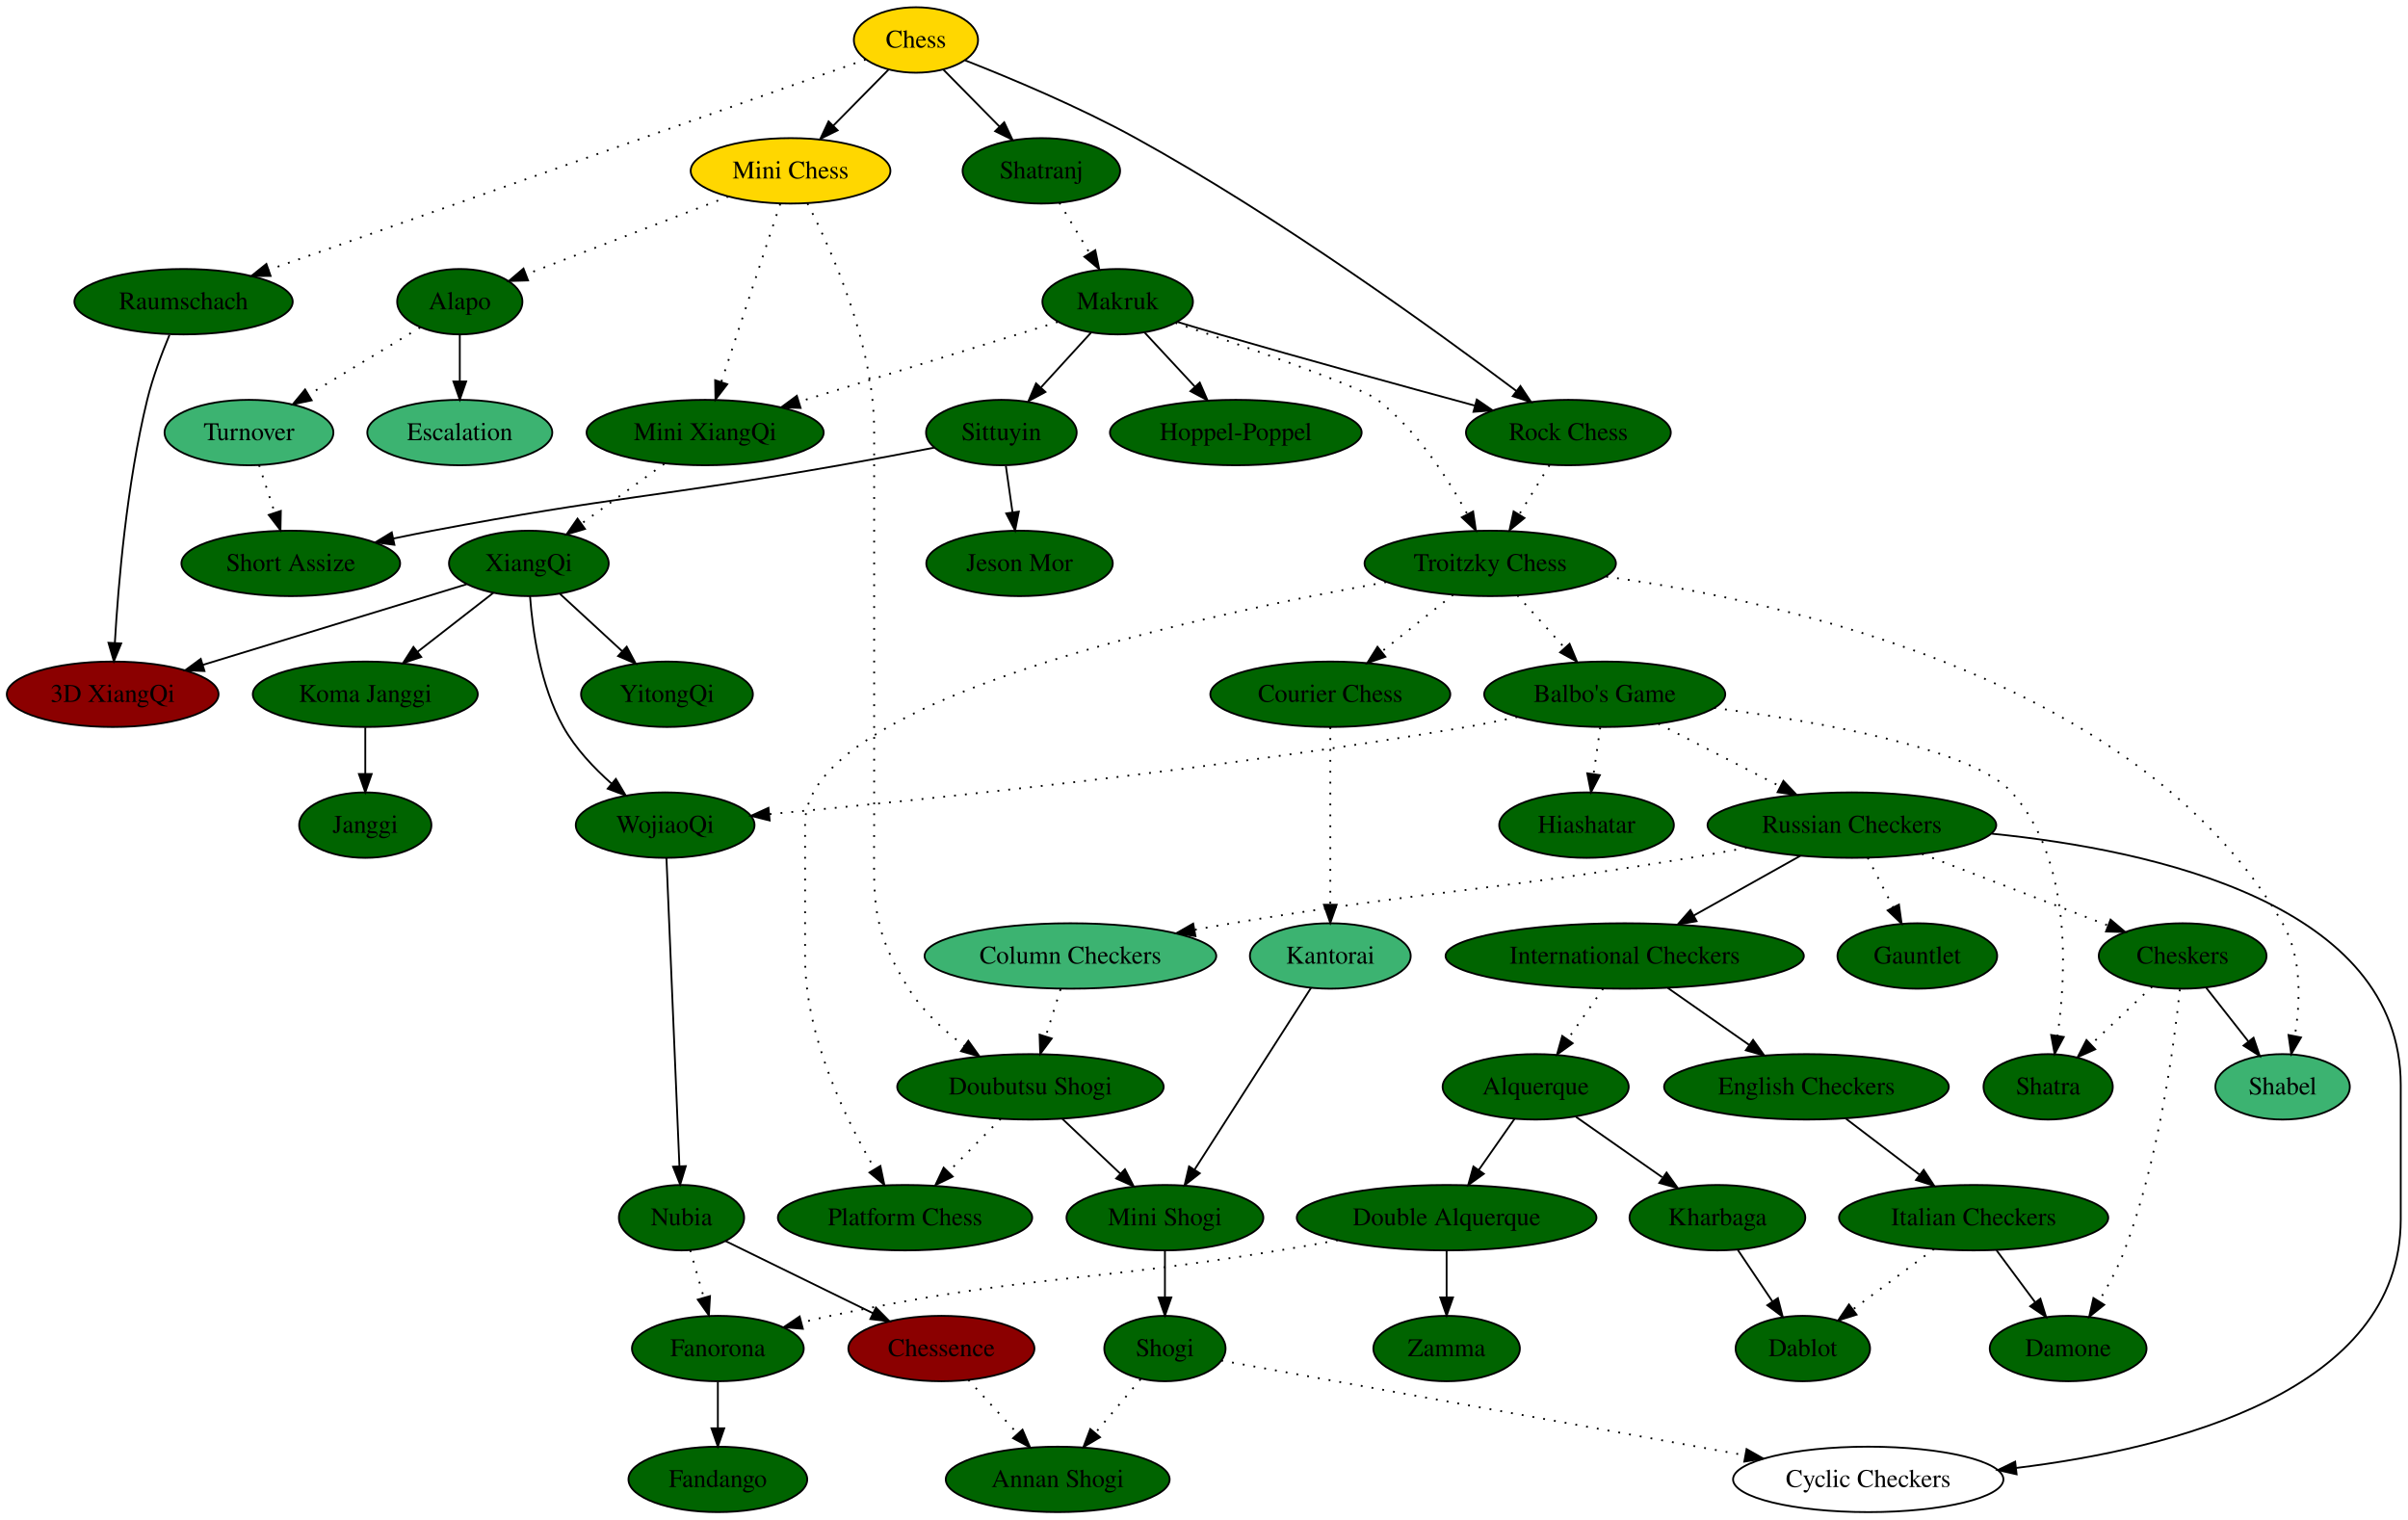
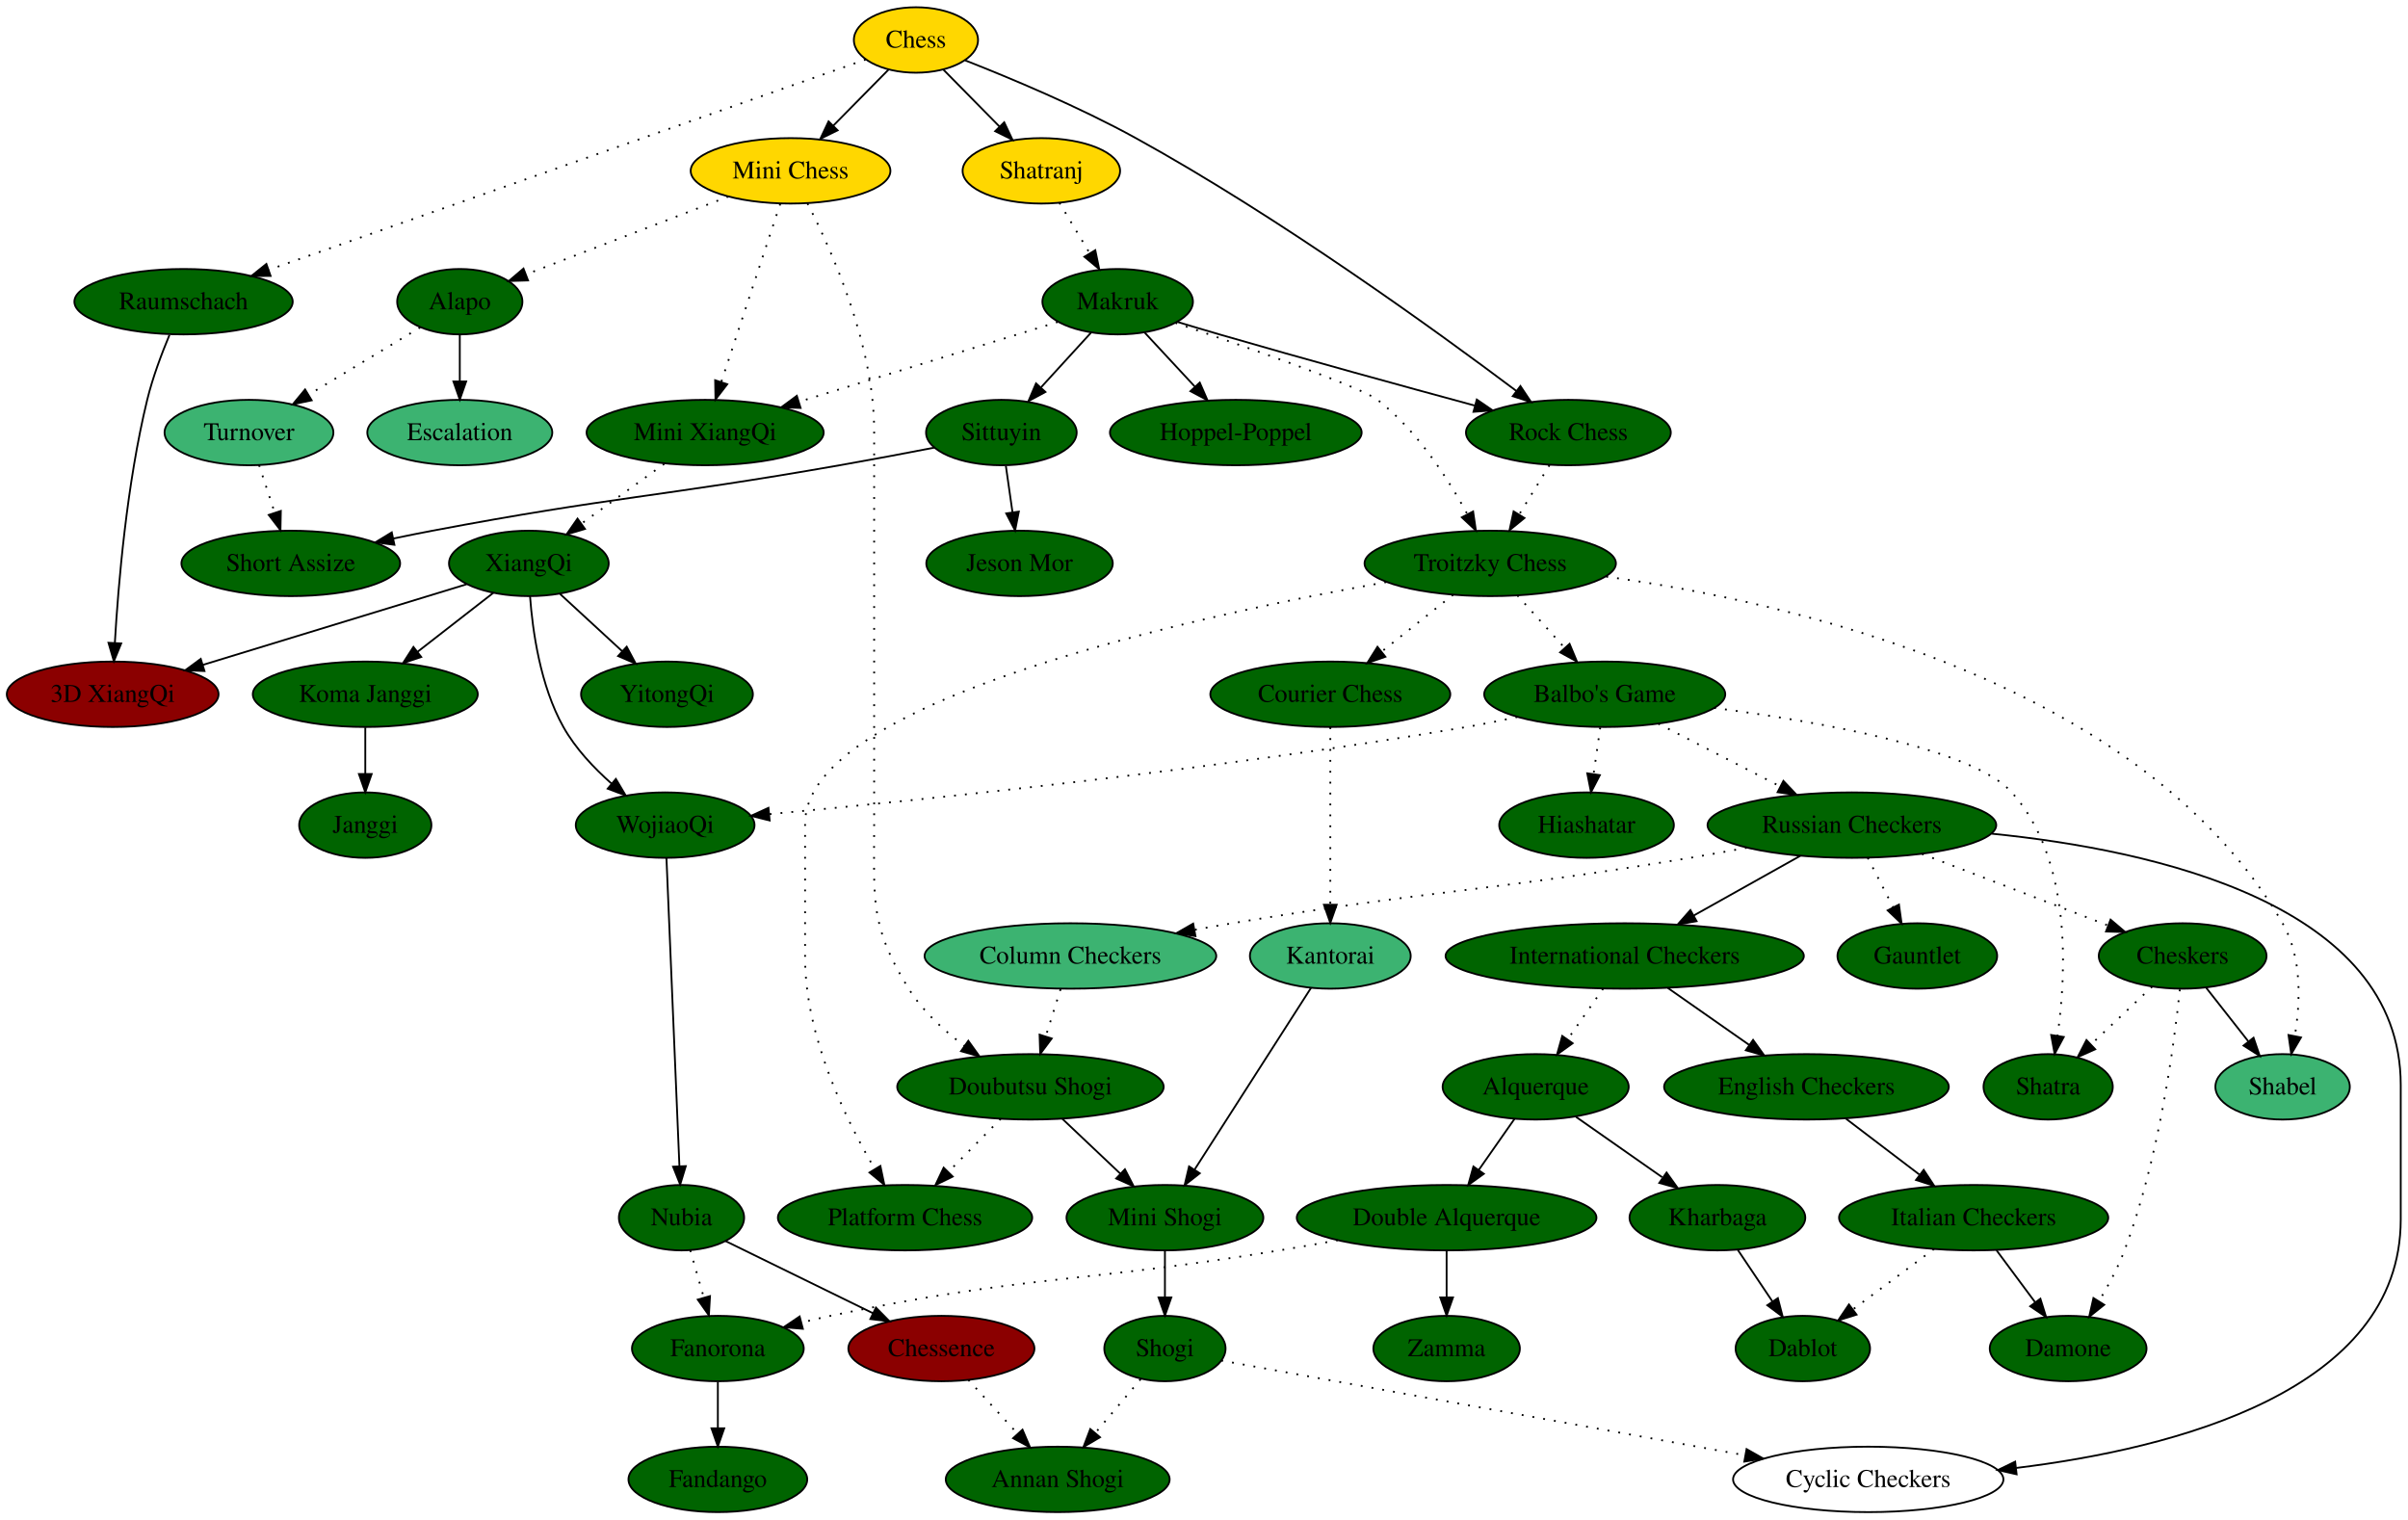
<svg xmlns="http://www.w3.org/2000/svg" xmlns:xlink="http://www.w3.org/1999/xlink" width="1325pt" height="836pt" viewBox="0.00 0.00 1325.00 836.00">
  <g id="graph1" class="graph" transform="scale(1 1) rotate(0) translate(4 832)">
    <polygon fill="white" stroke="white" points="-4,5 -4,-832 1322,-832 1322,5 -4,5" />
    <g id="node1" class="node">
      <a xlink:href="checkmate/chess-3d.htm">
        <ellipse fill="gold" stroke="black" cx="500" cy="-810" rx="34.155" ry="18" />
        <text text-anchor="middle" x="500" y="-805.8" font-family="Times,serif" font-size="14.00">Chess</text>
      </a>
    </g>
    <g id="node2" class="node">
      <a xlink:href="checkmate/mini-chess-3d.htm">
        <ellipse fill="gold" stroke="black" cx="431" cy="-738" rx="54.947" ry="18" />
        <text text-anchor="middle" x="431" y="-733.8" font-family="Times,serif" font-size="14.00">Mini Chess</text>
      </a>
    </g>
    <g id="edge2" class="edge">
      <path fill="none" stroke="black" d="M485.028,-793.811C476.098,-784.751 464.564,-773.051 454.448,-762.788" />
      <polygon fill="black" stroke="black" points="456.903,-760.293 447.39,-755.628 451.918,-765.207 456.903,-760.293" />
    </g>
    <g id="node3" class="node">
      <a xlink:href="checkmate/shatranj.htm">
-         <ellipse fill="darkgreen" stroke="black" cx="569" cy="-738" rx="43.327" ry="18" />
+         <ellipse fill="gold" stroke="black" cx="569" cy="-738" rx="43.327" ry="18" />
        <text text-anchor="middle" x="569" y="-733.8" font-family="Times,serif" font-size="14.00">Shatranj</text>
      </a>
    </g>
    <g id="edge4" class="edge">
      <path fill="none" stroke="black" d="M514.972,-793.811C524.03,-784.622 535.766,-772.716 545.984,-762.349" />
      <polygon fill="black" stroke="black" points="548.569,-764.712 553.097,-755.134 543.584,-759.798 548.569,-764.712" />
    </g>
    <g id="node13" class="node">
      <a xlink:href="checkmate/chess-rock.htm">
        <ellipse fill="darkgreen" stroke="black" cx="859" cy="-594" rx="56.353" ry="18" />
        <text text-anchor="middle" x="859" y="-589.8" font-family="Times,serif" font-size="14.00">Rock Chess</text>
      </a>
    </g>
    <g id="edge42" class="edge">
      <path fill="none" stroke="black" d="M527.104,-798.774C552.078,-788.97 589.869,-773.161 621,-756 700.252,-712.312 786.694,-649.696 830.341,-616.915" />
      <polygon fill="black" stroke="black" points="832.61,-619.587 838.485,-610.771 828.394,-613.999 832.61,-619.587" />
    </g>
    <g id="node49" class="node">
      <a xlink:href="checkmate/raumschach.htm">
        <ellipse fill="darkgreen" stroke="black" cx="97" cy="-666" rx="60.066" ry="18" />
        <text text-anchor="middle" x="97" y="-661.8" font-family="Times,serif" font-size="14.00">Raumschach</text>
      </a>
    </g>
    <g id="edge6" class="edge">
      <path fill="none" stroke="black" stroke-dasharray="1,5" d="M472.3,-799.24C404.305,-775.281 228.559,-713.356 143.92,-683.533" />
      <polygon fill="black" stroke="black" points="144.902,-680.168 134.308,-680.146 142.576,-686.77 144.902,-680.168" />
    </g>
    <g id="node8" class="node">
      <a xlink:href="breakthrough/doubutsu-shogi.htm">
        <ellipse fill="darkgreen" stroke="black" cx="563" cy="-234" rx="73.311" ry="18" />
        <text text-anchor="middle" x="563" y="-229.8" font-family="Times,serif" font-size="14.00">Doubutsu Shogi</text>
      </a>
    </g>
    <g id="edge16" class="edge">
      <path fill="none" stroke="black" stroke-dasharray="1,5" d="M440.309,-720.087C453.75,-694.038 477,-642.164 477,-595 477,-595 477,-595 477,-377 477,-336.553 474.655,-322.356 496,-288 503.684,-275.632 515.328,-264.956 526.764,-256.493" />
      <polygon fill="black" stroke="black" points="528.811,-259.332 534.995,-250.729 524.796,-253.598 528.811,-259.332" />
    </g>
    <g id="node14" class="node">
      <a xlink:href="xiangqi/mini-xiangqi.htm">
        <ellipse fill="darkgreen" stroke="black" cx="384" cy="-594" rx="65.227" ry="18" />
        <text text-anchor="middle" x="384" y="-589.8" font-family="Times,serif" font-size="14.00">Mini XiangQi</text>
      </a>
    </g>
    <g id="edge22" class="edge">
      <path fill="none" stroke="black" stroke-dasharray="1,5" d="M425.331,-719.871C417.285,-695.564 402.475,-650.819 392.941,-622.013" />
      <polygon fill="black" stroke="black" points="396.154,-620.583 389.689,-612.189 389.509,-622.783 396.154,-620.583" />
    </g>
    <g id="node20" class="node">
      <a xlink:href="breakthrough/alapo.htm">
        <ellipse fill="darkgreen" stroke="black" cx="249" cy="-666" rx="34.452" ry="18" />
        <text text-anchor="middle" x="249" y="-661.8" font-family="Times,serif" font-size="14.00">Alapo</text>
      </a>
    </g>
    <g id="edge34" class="edge">
      <path fill="none" stroke="black" stroke-dasharray="1,5" d="M396.767,-723.834C365.039,-711.631 317.983,-693.532 285.538,-681.053" />
      <polygon fill="black" stroke="black" points="286.561,-677.697 275.971,-677.373 284.048,-684.23 286.561,-677.697" />
    </g>
    <g id="node4" class="node">
      <a xlink:href="checkmate/makruk.htm">
        <ellipse fill="darkgreen" stroke="black" cx="611" cy="-666" rx="41.411" ry="18" />
        <text text-anchor="middle" x="611" y="-661.8" font-family="Times,serif" font-size="14.00">Makruk</text>
      </a>
    </g>
    <g id="edge8" class="edge">
      <path fill="none" stroke="black" stroke-dasharray="1,5" d="M578.953,-720.411C583.902,-712.163 589.995,-702.009 595.534,-692.777" />
      <polygon fill="black" stroke="black" points="598.682,-694.332 600.826,-683.956 592.68,-690.73 598.682,-694.332" />
    </g>
    <g id="node5" class="node">
      <a xlink:href="checkmate/sittuyin.htm">
        <ellipse fill="darkgreen" stroke="black" cx="547" cy="-594" rx="41.437" ry="18" />
        <text text-anchor="middle" x="547" y="-589.8" font-family="Times,serif" font-size="14.00">Sittuyin</text>
      </a>
    </g>
    <g id="edge12" class="edge">
      <path fill="none" stroke="black" d="M596.477,-649.116C588.329,-640.204 578,-628.906 568.89,-618.942" />
      <polygon fill="black" stroke="black" points="571.24,-616.326 561.909,-611.307 566.074,-621.049 571.24,-616.326" />
    </g>
    <g id="node7" class="node">
      <a xlink:href="checkmate/hoppel-poppel.htm">
        <ellipse fill="darkgreen" stroke="black" cx="676" cy="-594" rx="69.254" ry="18" />
        <text text-anchor="middle" x="676" y="-589.8" font-family="Times,serif" font-size="14.00">Hoppel-Poppel</text>
      </a>
    </g>
    <g id="edge18" class="edge">
      <path fill="none" stroke="black" d="M625.75,-649.116C633.907,-640.331 644.216,-629.229 653.371,-619.37" />
      <polygon fill="black" stroke="black" points="656.163,-621.507 660.402,-611.797 651.033,-616.744 656.163,-621.507" />
    </g>
    <g id="edge44" class="edge">
      <path fill="none" stroke="black" d="M643.827,-654.882C651.425,-652.583 659.486,-650.177 667,-648 714.411,-634.262 768.645,-619.367 807.352,-608.875" />
      <polygon fill="black" stroke="black" points="808.602,-612.163 817.341,-606.172 806.774,-605.406 808.602,-612.163" />
    </g>
    <g id="edge20" class="edge">
      <path fill="none" stroke="black" stroke-dasharray="1,5" d="M577.992,-654.821C540.61,-643.294 479.227,-624.365 435.524,-610.889" />
      <polygon fill="black" stroke="black" points="436.517,-607.532 425.93,-607.93 434.454,-614.221 436.517,-607.532" />
    </g>
    <g id="node18" class="node">
      <a xlink:href="checkmate/troitzky-chess.htm">
        <ellipse fill="darkgreen" stroke="black" cx="816" cy="-522" rx="69.159" ry="18" />
        <text text-anchor="middle" x="816" y="-517.8" font-family="Times,serif" font-size="14.00">Troitzky Chess</text>
      </a>
    </g>
    <g id="edge52" class="edge">
      <path fill="none" stroke="black" stroke-dasharray="1,5" d="M642.813,-654.34C682.103,-641 744.892,-619.049 754,-612 775.628,-595.261 792.671,-568.87 803.37,-549.166" />
      <polygon fill="black" stroke="black" points="806.577,-550.586 808.105,-540.102 800.373,-547.345 806.577,-550.586" />
    </g>
    <g id="node6" class="node">
      <a xlink:href="checkmate/short-assize.htm">
        <ellipse fill="darkgreen" stroke="black" cx="156" cy="-522" rx="60.171" ry="18" />
        <text text-anchor="middle" x="156" y="-517.8" font-family="Times,serif" font-size="14.00">Short Assize</text>
      </a>
    </g>
    <g id="edge14" class="edge">
      <path fill="none" stroke="black" d="M510.238,-585.727C494.214,-582.621 475.197,-579.024 458,-576 358.69,-558.539 333.076,-558.743 234,-540 226.978,-538.672 219.621,-537.189 212.348,-535.667" />
      <polygon fill="black" stroke="black" points="213.03,-532.234 202.521,-533.58 211.576,-539.082 213.03,-532.234" />
    </g>
    <g id="node46" class="node">
      <a xlink:href="races/jeson-mor.htm">
        <ellipse fill="darkgreen" stroke="black" cx="557" cy="-522" rx="51.299" ry="18" />
        <text text-anchor="middle" x="557" y="-517.8" font-family="Times,serif" font-size="14.00">Jeson Mor</text>
      </a>
    </g>
    <g id="edge10" class="edge">
      <path fill="none" stroke="black" d="M549.472,-575.697C550.574,-567.983 551.898,-558.712 553.127,-550.112" />
      <polygon fill="black" stroke="black" points="556.607,-550.499 554.557,-540.104 549.677,-549.509 556.607,-550.499" />
    </g>
    <g id="node9" class="node">
      <a xlink:href="shogi/mini-shogi.htm">
        <ellipse fill="darkgreen" stroke="black" cx="637" cy="-162" rx="54.155" ry="18" />
        <text text-anchor="middle" x="637" y="-157.8" font-family="Times,serif" font-size="14.00">Mini Shogi</text>
      </a>
    </g>
    <g id="edge26" class="edge">
      <path fill="none" stroke="black" d="M580.537,-216.411C590.098,-207.367 602.083,-196.03 612.549,-186.13" />
      <polygon fill="black" stroke="black" points="614.985,-188.643 619.844,-179.228 610.174,-183.558 614.985,-188.643" />
    </g>
    <g id="node12" class="node">
      <a xlink:href="checkmate/platform-chess-3d.htm">
        <ellipse fill="darkgreen" stroke="black" cx="494" cy="-162" rx="69.966" ry="18" />
        <text text-anchor="middle" x="494" y="-157.8" font-family="Times,serif" font-size="14.00">Platform Chess</text>
      </a>
    </g>
    <g id="edge46" class="edge">
      <path fill="none" stroke="black" stroke-dasharray="1,5" d="M546.648,-216.411C538.095,-207.734 527.461,-196.946 517.994,-187.342" />
      <polygon fill="black" stroke="black" points="520.227,-184.621 510.714,-179.956 515.241,-189.535 520.227,-184.621" />
    </g>
    <g id="node10" class="node">
      <a xlink:href="shogi/shogi.htm">
        <ellipse fill="darkgreen" stroke="black" cx="637" cy="-90" rx="33.36" ry="18" />
        <text text-anchor="middle" x="637" y="-85.8" font-family="Times,serif" font-size="14.00">Shogi</text>
      </a>
    </g>
    <g id="edge28" class="edge">
      <path fill="none" stroke="black" d="M637,-143.697C637,-135.983 637,-126.712 637,-118.112" />
      <polygon fill="black" stroke="black" points="640.5,-118.104 637,-108.104 633.5,-118.104 640.5,-118.104" />
    </g>
    <g id="node11" class="node">
      <a xlink:href="shogi/annan-shogi.htm">
        <ellipse fill="darkgreen" stroke="black" cx="578" cy="-18" rx="61.597" ry="18" />
        <text text-anchor="middle" x="578" y="-13.8" font-family="Times,serif" font-size="14.00">Annan Shogi</text>
      </a>
    </g>
    <g id="edge30" class="edge">
      <path fill="none" stroke="black" stroke-dasharray="1,5" d="M623.612,-73.116C616.281,-64.418 607.035,-53.448 598.787,-43.663" />
      <polygon fill="black" stroke="black" points="601.279,-41.188 592.158,-35.797 595.926,-45.699 601.279,-41.188" />
    </g>
    <g id="node27" class="node">
      <ellipse fill="none" stroke="black" cx="1024" cy="-18" rx="74.382" ry="18" />
      <text text-anchor="middle" x="1024" y="-13.8" font-family="Times,serif" font-size="14.00">Cyclic Checkers</text>
    </g>
    <g id="edge58" class="edge">
      <path fill="none" stroke="black" stroke-dasharray="1,5" d="M668.016,-83.39C730.236,-72.136 871.56,-46.573 956.234,-31.258" />
      <polygon fill="black" stroke="black" points="957.052,-34.666 966.27,-29.442 955.806,-27.778 957.052,-34.666" />
    </g>
    <g id="edge50" class="edge">
      <path fill="none" stroke="black" stroke-dasharray="1,5" d="M848.591,-576.055C843.595,-567.922 837.499,-557.998 831.936,-548.943" />
      <polygon fill="black" stroke="black" points="834.828,-546.964 826.612,-540.275 828.864,-550.628 834.828,-546.964" />
    </g>
    <g id="node15" class="node">
      <a xlink:href="xiangqi/xiangqi.htm">
        <ellipse fill="darkgreen" stroke="black" cx="287" cy="-522" rx="43.937" ry="18" />
        <text text-anchor="middle" x="287" y="-517.8" font-family="Times,serif" font-size="14.00">XiangQi</text>
      </a>
    </g>
    <g id="edge24" class="edge">
      <path fill="none" stroke="black" stroke-dasharray="1,5" d="M361.502,-576.765C347.935,-566.974 330.513,-554.401 315.928,-543.876" />
      <polygon fill="black" stroke="black" points="317.877,-540.966 307.72,-537.952 313.781,-546.642 317.877,-540.966" />
    </g>
    <g id="node17" class="node">
      <a xlink:href="xiangqi/yitongqi-red.htm">
        <ellipse fill="darkgreen" stroke="black" cx="363" cy="-450" rx="47.273" ry="18" />
        <text text-anchor="middle" x="363" y="-445.8" font-family="Times,serif" font-size="14.00">YitongQi</text>
      </a>
    </g>
    <g id="edge40" class="edge">
      <path fill="none" stroke="black" d="M304.246,-505.116C314.351,-495.808 327.282,-483.898 338.439,-473.622" />
      <polygon fill="black" stroke="black" points="340.838,-476.17 345.823,-466.821 336.096,-471.022 340.838,-476.17" />
    </g>
    <g id="node32" class="node">
      <a xlink:href="xiangqi/koma-janggi.htm">
        <ellipse fill="darkgreen" stroke="black" cx="197" cy="-450" rx="61.893" ry="18" />
        <text text-anchor="middle" x="197" y="-445.8" font-family="Times,serif" font-size="14.00">Koma Janggi</text>
      </a>
    </g>
    <g id="edge76" class="edge">
      <path fill="none" stroke="black" d="M267.471,-505.811C255.312,-496.354 239.454,-484.02 225.861,-473.447" />
      <polygon fill="black" stroke="black" points="227.786,-470.51 217.743,-467.134 223.488,-476.036 227.786,-470.51" />
    </g>
    <g id="node33" class="node">
      <a xlink:href="xiangqi/wojiaoqi.htm">
        <ellipse fill="darkgreen" stroke="black" cx="362" cy="-378" rx="49.177" ry="18" />
        <text text-anchor="middle" x="362" y="-373.8" font-family="Times,serif" font-size="14.00">WojiaoQi</text>
      </a>
    </g>
    <g id="edge78" class="edge">
      <path fill="none" stroke="black" d="M287.657,-503.874C289.033,-485.133 293.237,-454.731 306,-432 312.619,-420.211 322.732,-409.475 332.552,-400.795" />
      <polygon fill="black" stroke="black" points="334.885,-403.406 340.292,-394.295 330.383,-398.046 334.885,-403.406" />
    </g>
    <g id="node50" class="node">
      <ellipse fill="darkred" stroke="black" cx="58" cy="-450" rx="58.256" ry="18" />
      <text text-anchor="middle" x="58" y="-445.8" font-family="Times,serif" font-size="14.00">3D XiangQi</text>
    </g>
    <g id="edge130" class="edge">
      <path fill="none" stroke="black" d="M252.716,-510.52C214.205,-498.748 151.362,-479.539 107.52,-466.137" />
      <polygon fill="black" stroke="black" points="108.504,-462.778 97.917,-463.202 106.457,-469.472 108.504,-462.778" />
    </g>
    <g id="node16" class="node">
      <a xlink:href="xiangqi/janggi.htm">
        <ellipse fill="darkgreen" stroke="black" cx="197" cy="-378" rx="36.373" ry="18" />
        <text text-anchor="middle" x="197" y="-373.8" font-family="Times,serif" font-size="14.00">Janggi</text>
      </a>
    </g>
    <g id="edge48" class="edge">
      <path fill="none" stroke="black" stroke-dasharray="1,5" d="M758.742,-511.696C653.277,-492.928 439,-446.492 439,-379 439,-379 439,-379 439,-305 439,-262.008 461.193,-216.337 477.384,-188.738" />
      <polygon fill="black" stroke="black" points="480.427,-190.47 482.604,-180.101 474.436,-186.849 480.427,-190.47" />
    </g>
    <g id="node19" class="node">
      <a xlink:href="checkmate/balbo-chess.htm">
        <ellipse fill="darkgreen" stroke="black" cx="879" cy="-450" rx="66.318" ry="18" />
        <text text-anchor="middle" x="879" y="-445.8" font-family="Times,serif" font-size="14.00">Balbo's Game</text>
      </a>
    </g>
    <g id="edge54" class="edge">
      <path fill="none" stroke="black" stroke-dasharray="1,5" d="M830.93,-504.411C838.662,-495.82 848.257,-485.159 856.835,-475.627" />
      <polygon fill="black" stroke="black" points="859.651,-477.731 863.739,-467.956 854.448,-473.048 859.651,-477.731" />
    </g>
    <g id="node26" class="node">
      <a xlink:href="checkmate/shabel.htm">
        <ellipse fill="mediumseagreen" stroke="black" cx="1252" cy="-234" rx="36.98" ry="18" />
        <text text-anchor="middle" x="1252" y="-229.8" font-family="Times,serif" font-size="14.00">Shabel</text>
      </a>
    </g>
    <g id="edge66" class="edge">
      <path fill="none" stroke="black" stroke-dasharray="1,5" d="M879.852,-514.702C981.128,-500.793 1175,-457.219 1252,-324 1262.78,-305.35 1261.82,-280.618 1258.71,-261.959" />
      <polygon fill="black" stroke="black" points="1262.12,-261.171 1256.76,-252.032 1255.25,-262.519 1262.12,-261.171" />
    </g>
    <g id="node47" class="node">
      <a xlink:href="checkmate/courier-chess.htm">
        <ellipse fill="darkgreen" stroke="black" cx="728" cy="-450" rx="66.022" ry="18" />
        <text text-anchor="middle" x="728" y="-445.8" font-family="Times,serif" font-size="14.00">Courier Chess</text>
      </a>
    </g>
    <g id="edge122" class="edge">
      <path fill="none" stroke="black" stroke-dasharray="1,5" d="M795.59,-504.765C783.928,-495.488 769.127,-483.714 756.35,-473.551" />
      <polygon fill="black" stroke="black" points="758.304,-470.633 748.299,-467.147 753.947,-476.112 758.304,-470.633" />
    </g>
    <g id="node21" class="node">
      <a xlink:href="checkmate/hiashatar.htm">
        <ellipse fill="darkgreen" stroke="black" cx="869" cy="-378" rx="48.051" ry="18" />
        <text text-anchor="middle" x="869" y="-373.8" font-family="Times,serif" font-size="14.00">Hiashatar</text>
      </a>
    </g>
    <g id="edge56" class="edge">
      <path fill="none" stroke="black" stroke-dasharray="1,5" d="M876.528,-431.697C875.426,-423.983 874.102,-414.712 872.873,-406.112" />
      <polygon fill="black" stroke="black" points="876.323,-405.509 871.443,-396.104 869.393,-406.499 876.323,-405.509" />
    </g>
    <g id="node31" class="node">
      <a xlink:href="checkers/shatra.htm">
        <ellipse fill="darkgreen" stroke="black" cx="1123" cy="-234" rx="35.557" ry="18" />
        <text text-anchor="middle" x="1123" y="-229.8" font-family="Times,serif" font-size="14.00">Shatra</text>
      </a>
    </g>
    <g id="edge70" class="edge">
      <path fill="none" stroke="black" stroke-dasharray="1,5" d="M939.228,-442.487C997.946,-434.83 1081.46,-420.025 1103,-396 1135.89,-359.323 1133.17,-297.609 1128.15,-262.19" />
      <polygon fill="black" stroke="black" points="1131.58,-261.43 1126.56,-252.099 1124.66,-262.523 1131.58,-261.43" />
    </g>
    <g id="edge80" class="edge">
      <path fill="none" stroke="black" stroke-dasharray="1,5" d="M830.899,-437.475C821.672,-435.482 812.062,-433.554 803,-432 666.198,-408.54 503.76,-391.869 419.363,-384.038" />
      <polygon fill="black" stroke="black" points="419.496,-380.535 409.217,-383.104 418.854,-387.506 419.496,-380.535" />
    </g>
    <g id="node36" class="node">
      <a xlink:href="checkers/russian-checkers.htm">
        <ellipse fill="darkgreen" stroke="black" cx="1015" cy="-378" rx="79.436" ry="18" />
        <text text-anchor="middle" x="1015" y="-373.8" font-family="Times,serif" font-size="14.00">Russian Checkers</text>
      </a>
    </g>
    <g id="edge86" class="edge">
      <path fill="none" stroke="black" stroke-dasharray="1,5" d="M908.51,-433.811C928.109,-423.723 954.069,-410.362 975.45,-399.357" />
      <polygon fill="black" stroke="black" points="977.316,-402.332 984.606,-394.644 974.113,-396.109 977.316,-402.332" />
    </g>
    <g id="node22" class="node">
      <a xlink:href="checkmate/escalation.htm">
        <ellipse fill="mediumseagreen" stroke="black" cx="249" cy="-594" rx="50.891" ry="18" />
        <text text-anchor="middle" x="249" y="-589.8" font-family="Times,serif" font-size="14.00">Escalation</text>
      </a>
    </g>
    <g id="edge36" class="edge">
      <path fill="none" stroke="black" d="M249,-647.697C249,-639.983 249,-630.712 249,-622.112" />
      <polygon fill="black" stroke="black" points="252.5,-622.104 249,-612.104 245.5,-622.104 252.5,-622.104" />
    </g>
    <g id="node23" class="node">
      <a xlink:href="checkmate/turnover.htm">
        <ellipse fill="mediumseagreen" stroke="black" cx="133" cy="-594" rx="46.45" ry="18" />
        <text text-anchor="middle" x="133" y="-589.8" font-family="Times,serif" font-size="14.00">Turnover</text>
      </a>
    </g>
    <g id="edge72" class="edge">
      <path fill="none" stroke="black" stroke-dasharray="1,5" d="M227.181,-651.834C209.88,-641.393 185.426,-626.636 165.773,-614.777" />
      <polygon fill="black" stroke="black" points="167.494,-611.727 157.123,-609.557 163.877,-617.721 167.494,-611.727" />
    </g>
    <g id="edge74" class="edge">
      <path fill="none" stroke="black" stroke-dasharray="1,5" d="M138.568,-576.055C141.156,-568.176 144.297,-558.617 147.196,-549.794" />
      <polygon fill="black" stroke="black" points="150.527,-550.868 150.324,-540.275 143.877,-548.683 150.527,-550.868" />
    </g>
    <g id="node24" class="node">
      <a xlink:href="checkers/cheskers.htm">
        <ellipse fill="darkgreen" stroke="black" cx="1197" cy="-306" rx="46.15" ry="18" />
        <text text-anchor="middle" x="1197" y="-301.8" font-family="Times,serif" font-size="14.00">Cheskers</text>
      </a>
    </g>
    <g id="edge64" class="edge">
      <path fill="none" stroke="black" d="M1210.03,-288.411C1216.91,-279.655 1225.48,-268.751 1233.08,-259.082" />
      <polygon fill="black" stroke="black" points="1236.01,-261.014 1239.44,-250.988 1230.51,-256.689 1236.01,-261.014" />
    </g>
    <g id="node30" class="node">
      <a xlink:href="checkers/italian-damone.htm">
        <ellipse fill="darkgreen" stroke="black" cx="1134" cy="-90" rx="43.129" ry="18" />
        <text text-anchor="middle" x="1134" y="-85.8" font-family="Times,serif" font-size="14.00">Damone</text>
      </a>
    </g>
    <g id="edge62" class="edge">
      <path fill="none" stroke="black" stroke-dasharray="1,5" d="M1195.45,-287.559C1192.36,-257.439 1184.01,-194.09 1165,-144 1161.39,-134.485 1156.16,-124.696 1151.02,-116.161" />
      <polygon fill="black" stroke="black" points="1153.84,-114.073 1145.56,-107.463 1147.91,-117.794 1153.84,-114.073" />
    </g>
    <g id="edge68" class="edge">
      <path fill="none" stroke="black" stroke-dasharray="1,5" d="M1180.21,-289.116C1170.33,-279.768 1157.67,-267.795 1146.77,-257.489" />
      <polygon fill="black" stroke="black" points="1148.89,-254.67 1139.22,-250.34 1144.08,-259.755 1148.89,-254.67" />
    </g>
    <g id="node25" class="node">
      <a xlink:href="checkers/column-checkers.htm">
        <ellipse fill="mediumseagreen" stroke="black" cx="585" cy="-306" rx="80.25" ry="18" />
        <text text-anchor="middle" x="585" y="-301.8" font-family="Times,serif" font-size="14.00">Column Checkers</text>
      </a>
    </g>
    <g id="edge118" class="edge">
      <path fill="none" stroke="black" stroke-dasharray="1,5" d="M579.562,-287.697C577.111,-279.898 574.16,-270.509 571.432,-261.829" />
      <polygon fill="black" stroke="black" points="574.713,-260.595 568.376,-252.104 568.035,-262.694 574.713,-260.595" />
    </g>
    <g id="node28" class="node">
      <a xlink:href="checkers/english-checkers.htm">
        <ellipse fill="darkgreen" stroke="black" cx="990" cy="-234" rx="78.33" ry="18" />
        <text text-anchor="middle" x="990" y="-229.8" font-family="Times,serif" font-size="14.00">English Checkers</text>
      </a>
    </g>
    <g id="node29" class="node">
      <a xlink:href="checkers/italian-checkers.htm">
        <ellipse fill="darkgreen" stroke="black" cx="1082" cy="-162" rx="74.069" ry="18" />
        <text text-anchor="middle" x="1082" y="-157.8" font-family="Times,serif" font-size="14.00">Italian Checkers</text>
      </a>
    </g>
    <g id="edge100" class="edge">
      <path fill="none" stroke="black" d="M1011.8,-216.411C1023.83,-207.257 1038.95,-195.755 1052.07,-185.772" />
      <polygon fill="black" stroke="black" points="1054.51,-188.311 1060.35,-179.47 1050.28,-182.74 1054.51,-188.311" />
    </g>
    <g id="edge60" class="edge">
      <path fill="none" stroke="black" d="M1094.59,-144.055C1100.94,-135.505 1108.76,-124.975 1115.76,-115.556" />
      <polygon fill="black" stroke="black" points="1118.73,-117.422 1121.89,-107.307 1113.11,-113.247 1118.73,-117.422" />
    </g>
    <g id="node42" class="node">
      <a xlink:href="checkers-like/dablot-asele.htm">
        <ellipse fill="darkgreen" stroke="black" cx="988" cy="-90" rx="36.98" ry="18" />
        <text text-anchor="middle" x="988" y="-85.8" font-family="Times,serif" font-size="14.00">Dablot</text>
      </a>
    </g>
    <g id="edge116" class="edge">
      <path fill="none" stroke="black" stroke-dasharray="1,5" d="M1060.2,-144.765C1046.99,-134.931 1030.02,-122.293 1015.85,-111.74" />
      <polygon fill="black" stroke="black" points="1017.56,-108.648 1007.45,-105.483 1013.38,-114.263 1017.56,-108.648" />
    </g>
    <g id="edge38" class="edge">
      <path fill="none" stroke="black" d="M197,-431.697C197,-423.983 197,-414.712 197,-406.112" />
      <polygon fill="black" stroke="black" points="200.5,-406.104 197,-396.104 193.5,-406.104 200.5,-406.104" />
    </g>
    <g id="node43" class="node">
      <a xlink:href="breakthrough/nubia.htm">
        <ellipse fill="darkgreen" stroke="black" cx="371" cy="-162" rx="34.452" ry="18" />
        <text text-anchor="middle" x="371" y="-157.8" font-family="Times,serif" font-size="14.00">Nubia</text>
      </a>
    </g>
    <g id="edge82" class="edge">
      <path fill="none" stroke="black" d="M362.721,-359.849C364.278,-322.832 367.964,-235.181 369.848,-190.386" />
      <polygon fill="black" stroke="black" points="373.352,-190.371 370.275,-180.232 366.358,-190.077 373.352,-190.371" />
    </g>
    <g id="node34" class="node">
      <a xlink:href="checkers-like/alquerque.htm">
        <ellipse fill="darkgreen" stroke="black" cx="841" cy="-234" rx="51.193" ry="18" />
        <text text-anchor="middle" x="841" y="-229.8" font-family="Times,serif" font-size="14.00">Alquerque</text>
      </a>
    </g>
    <g id="node35" class="node">
      <a xlink:href="checkers-like/double-alquerque.htm">
        <ellipse fill="darkgreen" stroke="black" cx="792" cy="-162" rx="82.452" ry="18" />
        <text text-anchor="middle" x="792" y="-157.8" font-family="Times,serif" font-size="14.00">Double Alquerque</text>
      </a>
    </g>
    <g id="edge106" class="edge">
      <path fill="none" stroke="black" d="M829.388,-216.411C823.494,-207.992 816.209,-197.585 809.64,-188.201" />
      <polygon fill="black" stroke="black" points="812.471,-186.141 803.869,-179.956 806.737,-190.156 812.471,-186.141" />
    </g>
    <g id="node38" class="node">
      <a xlink:href="checkers-like/kharbaga.htm">
        <ellipse fill="darkgreen" stroke="black" cx="941" cy="-162" rx="48.352" ry="18" />
        <text text-anchor="middle" x="941" y="-157.8" font-family="Times,serif" font-size="14.00">Kharbaga</text>
      </a>
    </g>
    <g id="edge104" class="edge">
      <path fill="none" stroke="black" d="M863.193,-217.465C877.142,-207.7 895.325,-194.972 910.605,-184.276" />
      <polygon fill="black" stroke="black" points="913.028,-186.853 919.213,-178.251 909.013,-181.118 913.028,-186.853" />
    </g>
    <g id="node39" class="node">
      <a xlink:href="checkers-like/zamma.htm">
        <ellipse fill="darkgreen" stroke="black" cx="792" cy="-90" rx="40.3" ry="18" />
        <text text-anchor="middle" x="792" y="-85.8" font-family="Times,serif" font-size="14.00">Zamma</text>
      </a>
    </g>
    <g id="edge112" class="edge">
      <path fill="none" stroke="black" d="M792,-143.697C792,-135.983 792,-126.712 792,-118.112" />
      <polygon fill="black" stroke="black" points="795.5,-118.104 792,-108.104 788.5,-118.104 795.5,-118.104" />
    </g>
    <g id="node41" class="node">
      <a xlink:href="checkers-like/fanorona.htm">
        <ellipse fill="darkgreen" stroke="black" cx="391" cy="-90" rx="47.26" ry="18" />
        <text text-anchor="middle" x="391" y="-85.8" font-family="Times,serif" font-size="14.00">Fanorona</text>
      </a>
    </g>
    <g id="edge108" class="edge">
      <path fill="none" stroke="black" stroke-dasharray="1,5" d="M732.177,-149.605C721.474,-147.664 710.417,-145.721 700,-144 590.546,-125.918 561.588,-130.711 453,-108 447.874,-106.928 442.544,-105.678 437.257,-104.351" />
      <polygon fill="black" stroke="black" points="437.768,-100.867 427.209,-101.731 436.002,-107.641 437.768,-100.867" />
    </g>
    <g id="edge94" class="edge">
      <path fill="none" stroke="black" stroke-dasharray="1,5" d="M1053.6,-362.155C1083.63,-350.603 1125.22,-334.607 1155.88,-322.815" />
      <polygon fill="black" stroke="black" points="1157.34,-326.002 1165.42,-319.146 1154.83,-319.469 1157.34,-326.002" />
    </g>
    <g id="edge96" class="edge">
      <path fill="none" stroke="black" stroke-dasharray="1,5" d="M957.142,-365.541C946.787,-363.607 936.086,-361.683 926,-360 814.405,-341.382 785.595,-342.618 674,-324 667.328,-322.887 660.386,-321.668 653.454,-320.41" />
      <polygon fill="black" stroke="black" points="653.805,-316.916 643.336,-318.548 652.537,-323.801 653.805,-316.916" />
    </g>
    <g id="edge90" class="edge">
      <path fill="none" stroke="black" d="M1091.99,-373.277C1181.46,-364.324 1317,-334.362 1317,-235 1317,-235 1317,-235 1317,-161 1317,-66.525 1192.12,-34.884 1105.41,-24.301" />
      <polygon fill="black" stroke="black" points="1105.64,-20.803 1095.3,-23.14 1104.84,-27.758 1105.64,-20.803" />
    </g>
    <g id="node37" class="node">
      <a xlink:href="checkers/international-checkers.htm">
        <ellipse fill="darkgreen" stroke="black" cx="890" cy="-306" rx="98.575" ry="18" />
        <text text-anchor="middle" x="890" y="-301.8" font-family="Times,serif" font-size="14.00">International Checkers</text>
      </a>
    </g>
    <g id="edge88" class="edge">
      <path fill="none" stroke="black" d="M986.636,-361.116C969.303,-351.41 946.918,-338.874 928.058,-328.312" />
      <polygon fill="black" stroke="black" points="929.555,-325.139 919.12,-323.307 926.135,-331.247 929.555,-325.139" />
    </g>
    <g id="node40" class="node">
      <a xlink:href="breakthrough/gauntlet-8x8.htm">
        <ellipse fill="darkgreen" stroke="black" cx="1051" cy="-306" rx="43.935" ry="18" />
        <text text-anchor="middle" x="1051" y="-301.8" font-family="Times,serif" font-size="14.00">Gauntlet</text>
      </a>
    </g>
    <g id="edge92" class="edge">
      <path fill="none" stroke="black" stroke-dasharray="1,5" d="M1023.71,-360.055C1027.92,-351.887 1033.05,-341.912 1037.72,-332.824" />
      <polygon fill="black" stroke="black" points="1040.9,-334.283 1042.37,-323.789 1034.68,-331.081 1040.9,-334.283" />
    </g>
    <g id="edge98" class="edge">
      <path fill="none" stroke="black" d="M913.699,-288.411C927.121,-279.016 944.078,-267.146 958.596,-256.983" />
      <polygon fill="black" stroke="black" points="960.631,-259.83 966.816,-251.228 956.617,-254.096 960.631,-259.83" />
    </g>
    <g id="edge102" class="edge">
      <path fill="none" stroke="black" stroke-dasharray="1,5" d="M878.138,-288.055C872.3,-279.715 865.144,-269.491 858.676,-260.252" />
      <polygon fill="black" stroke="black" points="861.354,-257.974 852.752,-251.789 855.62,-261.988 861.354,-257.974" />
    </g>
    <g id="edge114" class="edge">
      <path fill="none" stroke="black" d="M952.138,-144.411C957.875,-135.868 964.984,-125.278 971.357,-115.787" />
      <polygon fill="black" stroke="black" points="974.273,-117.723 976.942,-107.47 968.461,-113.821 974.273,-117.723" />
    </g>
    <g id="node45" class="node">
      <a xlink:href="checkers-like/fandango.htm">
        <ellipse fill="darkgreen" stroke="black" cx="391" cy="-18" rx="49.181" ry="18" />
        <text text-anchor="middle" x="391" y="-13.8" font-family="Times,serif" font-size="14.00">Fandango</text>
      </a>
    </g>
    <g id="edge120" class="edge">
      <path fill="none" stroke="black" d="M391,-71.697C391,-63.983 391,-54.712 391,-46.112" />
      <polygon fill="black" stroke="black" points="394.5,-46.104 391,-36.104 387.5,-46.104 394.5,-46.104" />
    </g>
    <g id="edge110" class="edge">
      <path fill="none" stroke="black" stroke-dasharray="1,5" d="M375.841,-144.055C378.068,-136.261 380.765,-126.822 383.263,-118.079" />
      <polygon fill="black" stroke="black" points="386.682,-118.852 386.064,-108.275 379.952,-116.929 386.682,-118.852" />
    </g>
    <g id="node44" class="node">
      <ellipse fill="darkred" stroke="black" cx="514" cy="-90" rx="51.19" ry="18" />
      <text text-anchor="middle" x="514" y="-85.8" font-family="Times,serif" font-size="14.00">Chessence</text>
    </g>
    <g id="edge84" class="edge">
      <path fill="none" stroke="black" d="M395.258,-149.125C417.471,-138.252 450.696,-121.988 476.356,-109.427" />
      <polygon fill="black" stroke="black" points="477.991,-112.524 485.434,-104.984 474.913,-106.237 477.991,-112.524" />
    </g>
    <g id="edge32" class="edge">
      <path fill="none" stroke="black" stroke-dasharray="1,5" d="M528.844,-72.765C536.886,-63.969 546.98,-52.928 555.925,-43.144" />
      <polygon fill="black" stroke="black" points="558.628,-45.375 562.792,-35.633 553.461,-40.652 558.628,-45.375" />
    </g>
    <g id="node48" class="node">
      <a xlink:href="shogi/kantorai.htm">
        <ellipse fill="mediumseagreen" stroke="black" cx="728" cy="-306" rx="44.233" ry="18" />
        <text text-anchor="middle" x="728" y="-301.8" font-family="Times,serif" font-size="14.00">Kantorai</text>
      </a>
    </g>
    <g id="edge124" class="edge">
      <path fill="none" stroke="black" stroke-dasharray="1,5" d="M728,-431.871C728,-407.67 728,-363.211 728,-334.393" />
      <polygon fill="black" stroke="black" points="731.5,-334.189 728,-324.189 724.5,-334.189 731.5,-334.189" />
    </g>
    <g id="edge126" class="edge">
      <path fill="none" stroke="black" d="M717.383,-288.433C701.645,-263.875 671.993,-217.604 653.435,-188.646" />
      <polygon fill="black" stroke="black" points="656.174,-186.433 647.831,-179.902 650.28,-190.21 656.174,-186.433" />
    </g>
    <g id="edge128" class="edge">
      <path fill="none" stroke="black" d="M89.237,-647.673C84.982,-637.48 79.982,-624.23 77,-612 65.739,-565.814 61.067,-510.487 59.191,-478.187" />
      <polygon fill="black" stroke="black" points="62.684,-477.962 58.657,-468.163 55.694,-478.335 62.684,-477.962" />
    </g>
  </g>
</svg>
